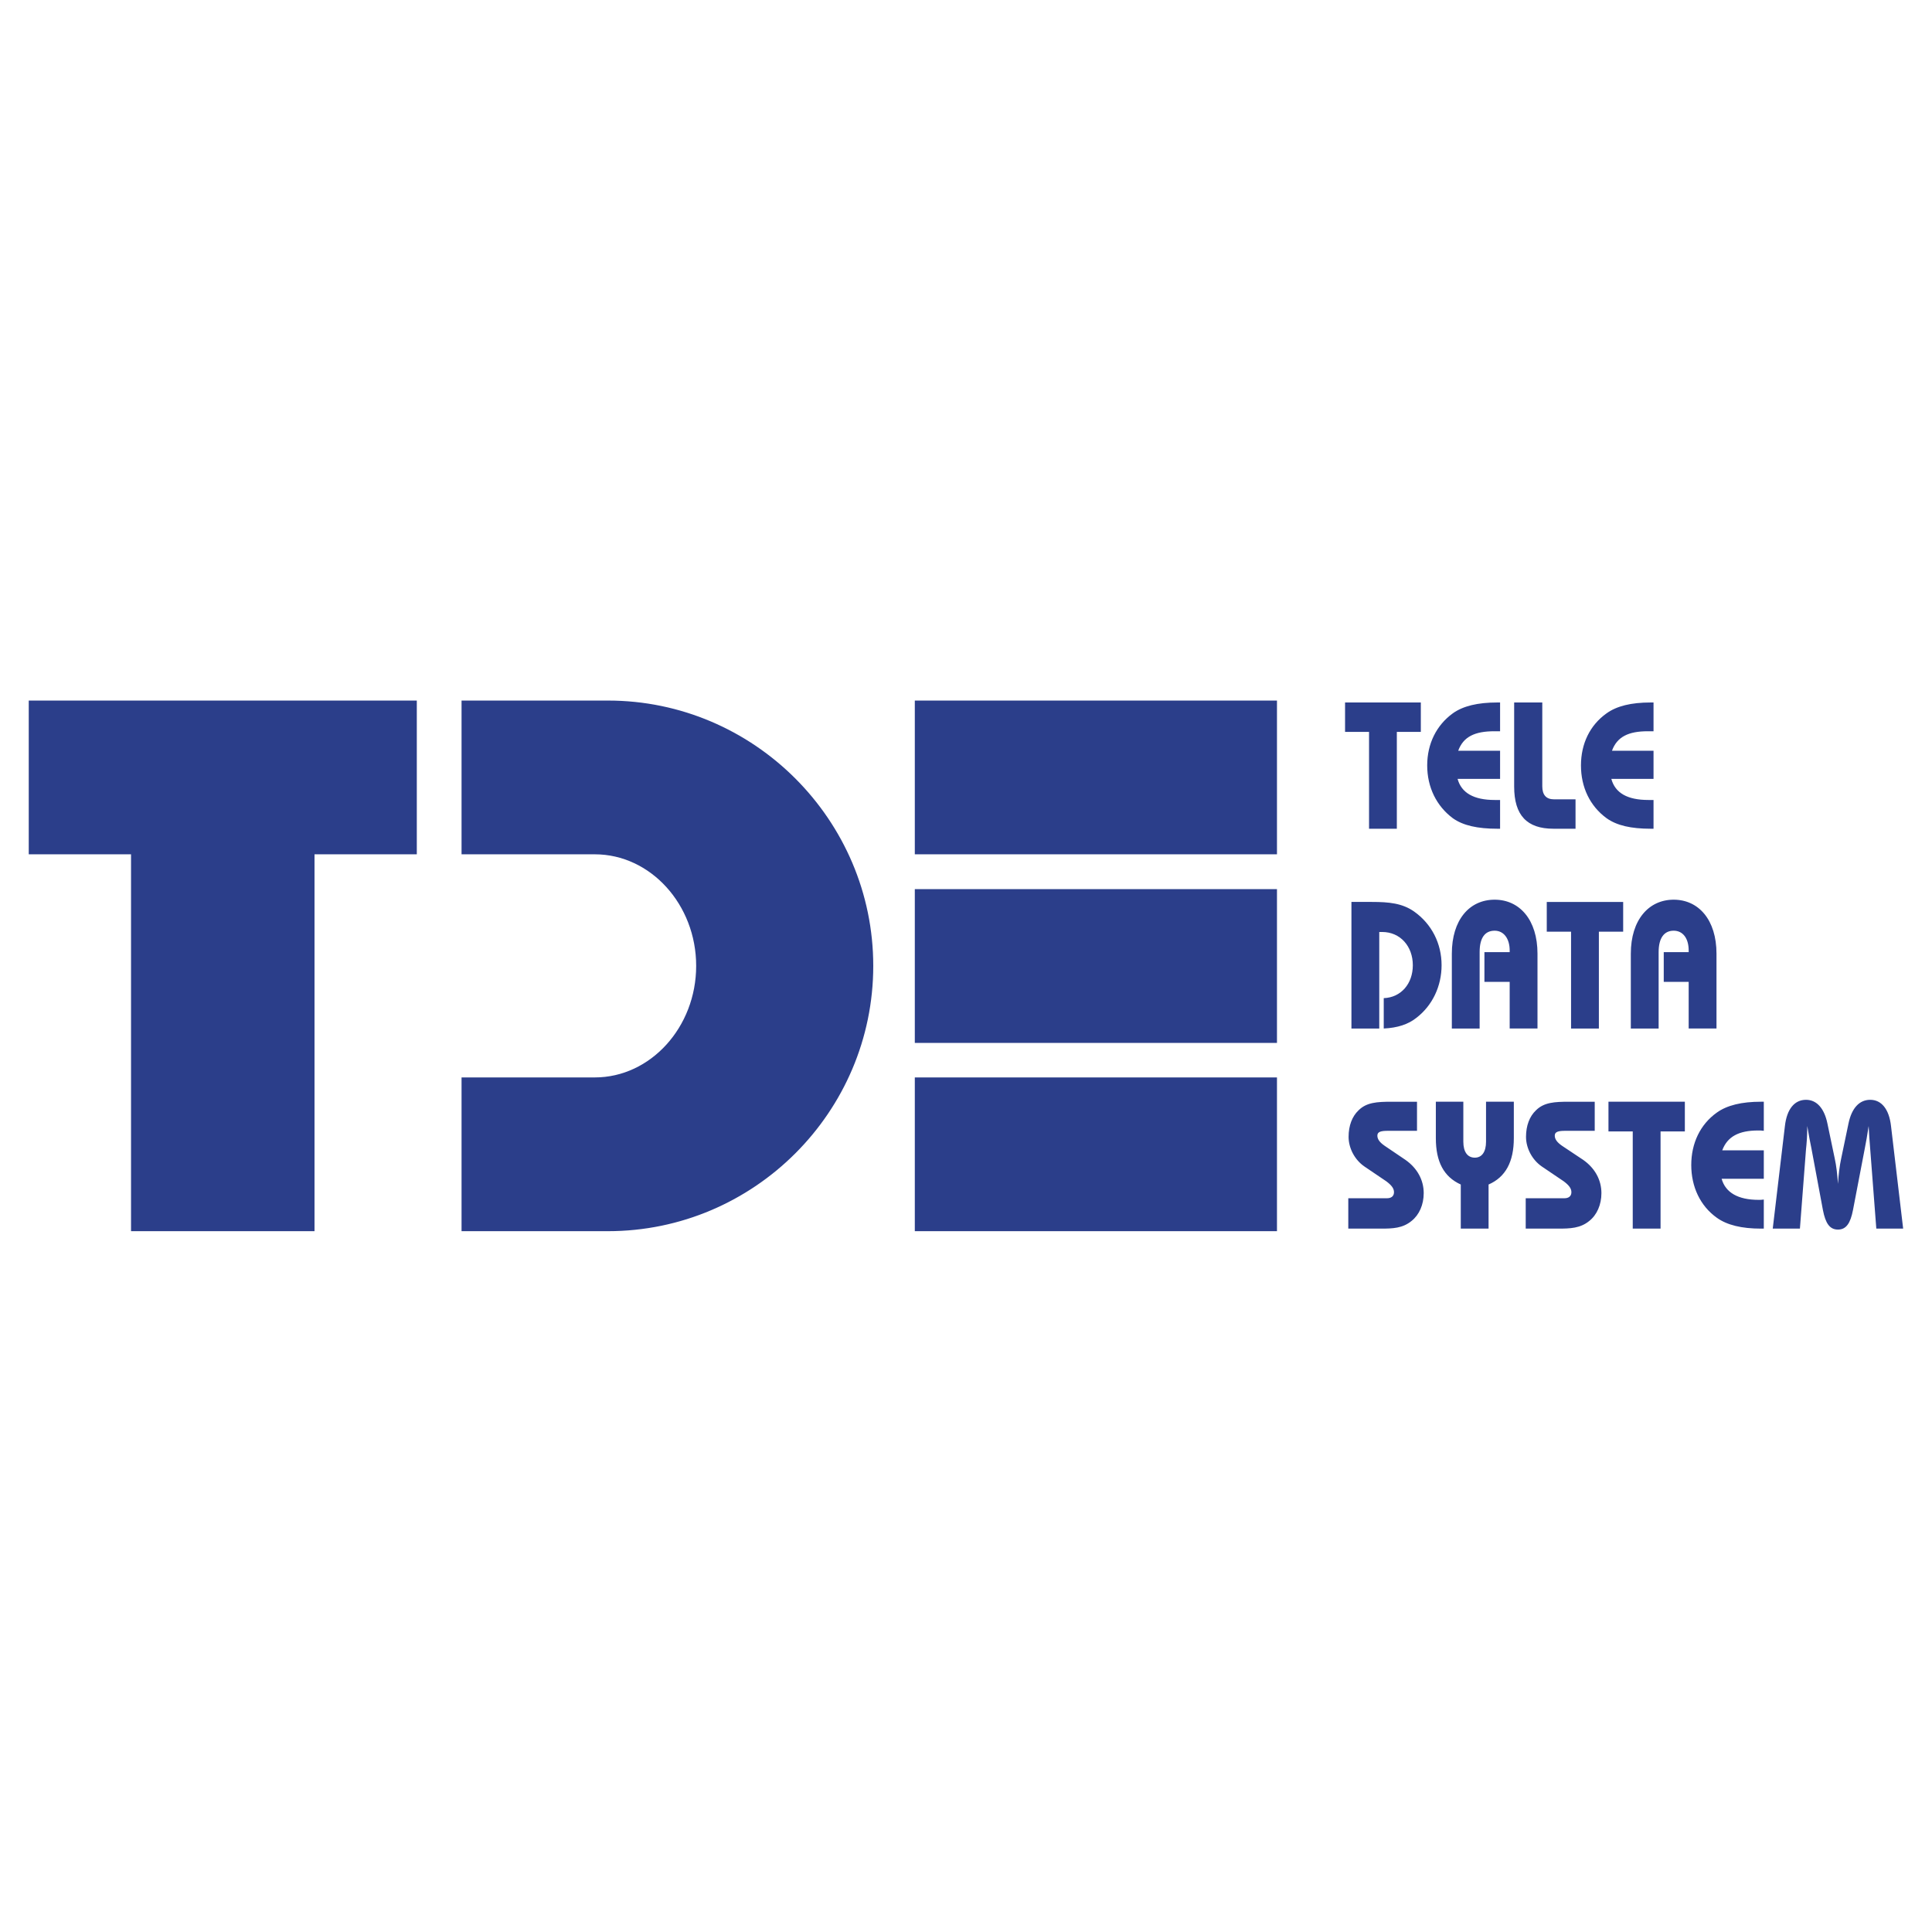
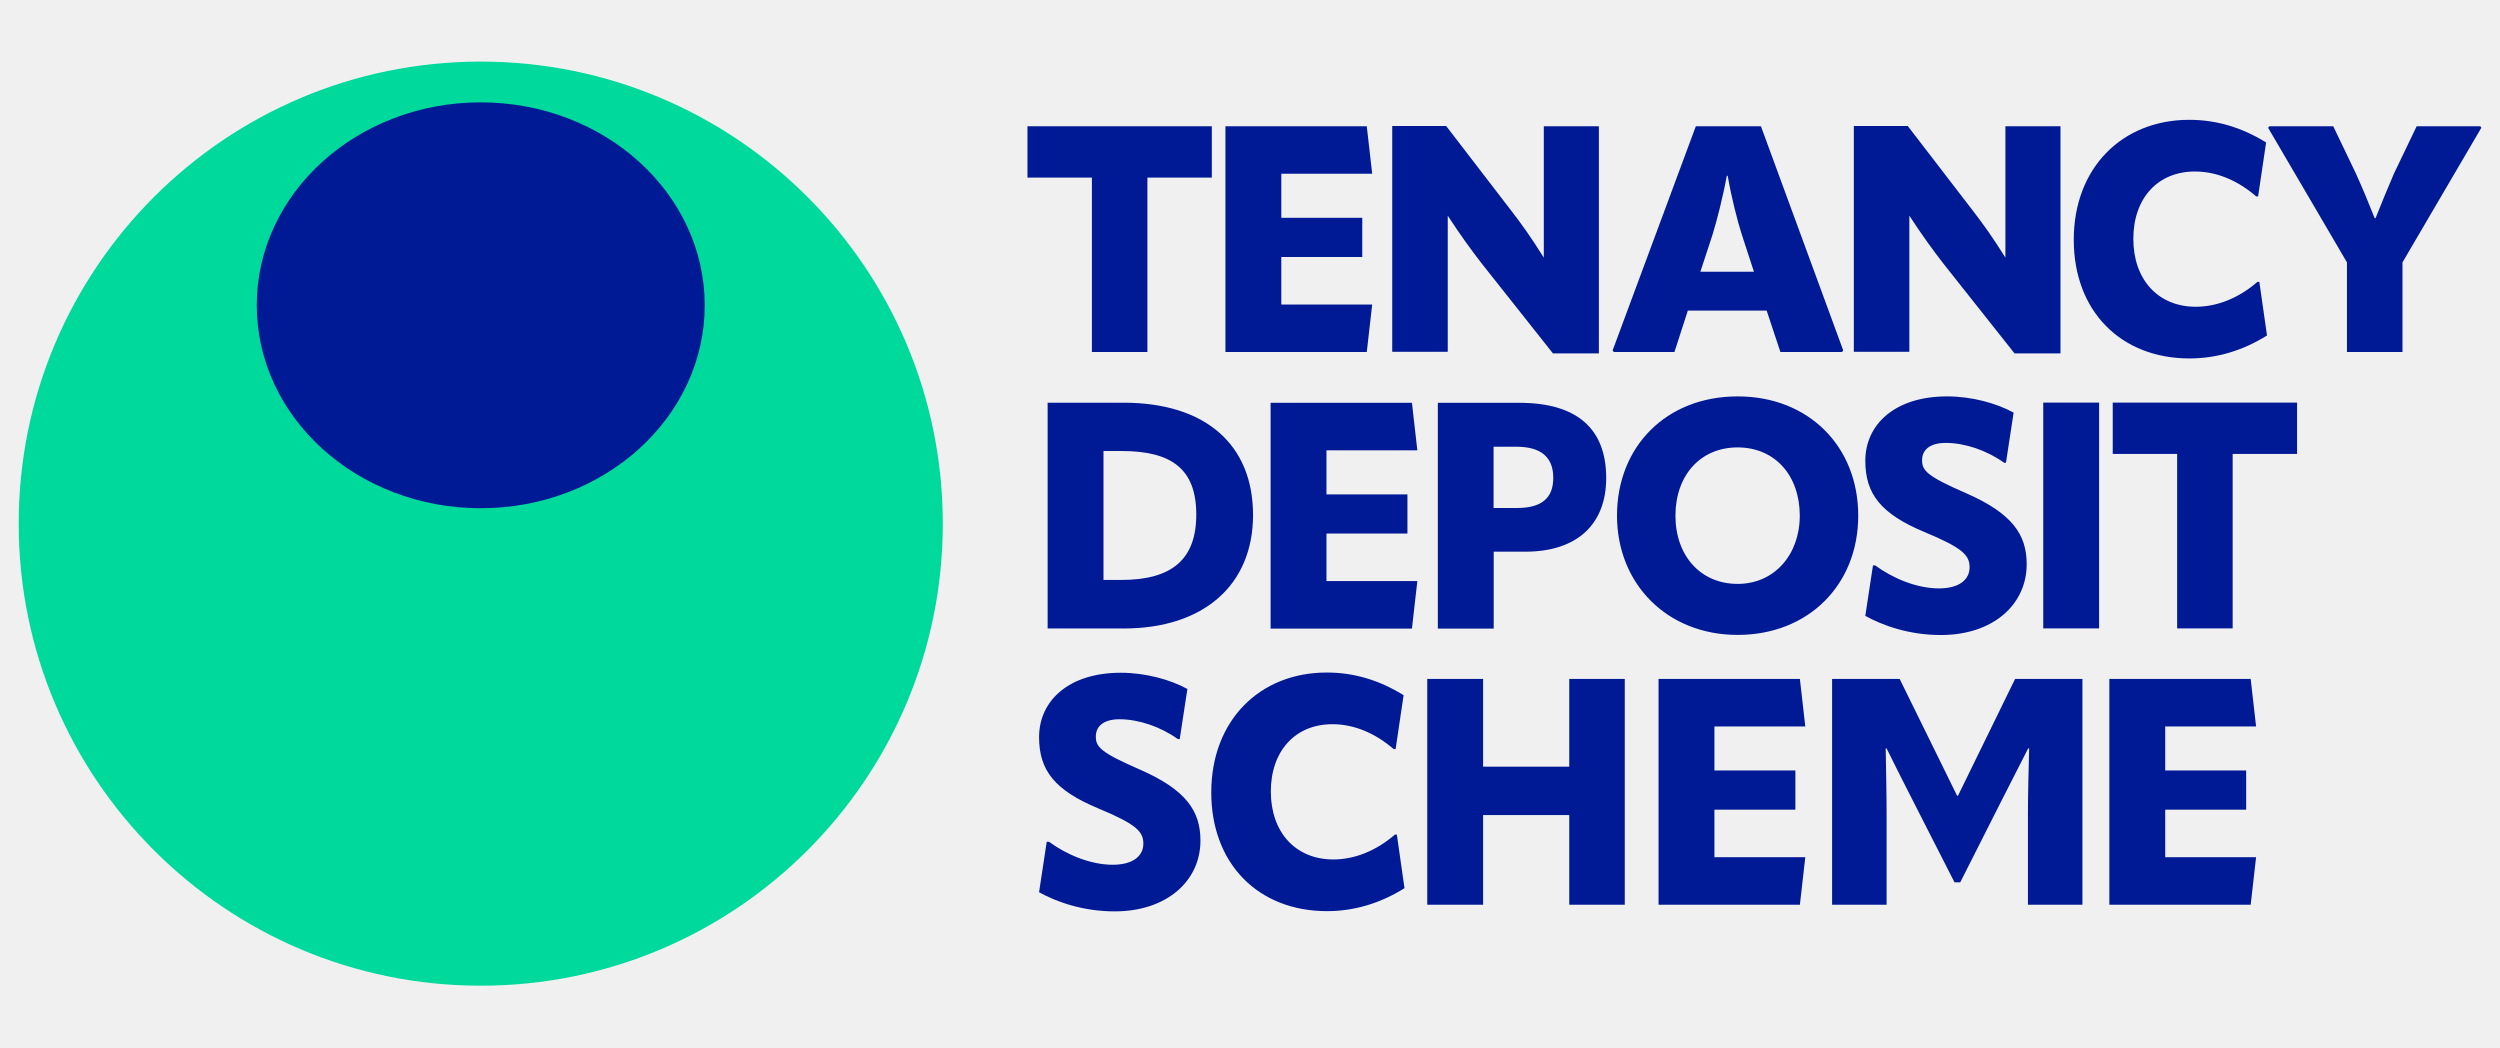
- <svg xmlns="http://www.w3.org/2000/svg" width="2500" height="2500" viewBox="0 0 192.756 192.756">
-   <g fill-rule="evenodd" clip-rule="evenodd">
-     <path fill="#fff" d="M0 0h192.756v192.756H0V0z" />
-     <path d="M139.363 73.021h2.393v-2.934h-7.559v2.934h2.393v9.663h2.773v-9.663zm10.301 9.663v-2.87h-.541c-2.074 0-3.318-.702-3.699-2.105h4.24v-2.807h-4.178c.51-1.403 1.658-1.945 3.604-1.945h.574v-2.87h-.287c-1.945 0-3.412.351-4.432 1.084-1.627 1.18-2.553 3.029-2.553 5.198 0 2.168.926 4.05 2.553 5.262 1.02.733 2.486 1.052 4.432 1.052h.287v.001zm1.404-12.598v8.388c0 2.87 1.275 4.209 3.922 4.209h2.201V79.75h-2.137c-.799 0-1.18-.446-1.18-1.308v-8.355h-2.806v-.001zm13.905 12.598v-2.87h-.51c-2.105 0-3.318-.702-3.701-2.105h4.211v-2.807h-4.146c.51-1.403 1.658-1.945 3.572-1.945h.574v-2.87h-.287c-1.945 0-3.381.351-4.4 1.084-1.66 1.18-2.553 3.029-2.553 5.198 0 2.168.893 4.05 2.553 5.262 1.02.733 2.455 1.052 4.4 1.052h.287v.001zm-30.139 19.932h2.775v-9.632h.287c1.818 0 3.062 1.436 3.062 3.316 0 1.851-1.182 3.222-2.902 3.285v3.03c1.371-.064 2.455-.415 3.283-1.085 1.564-1.212 2.488-3.125 2.488-5.23 0-2.168-.988-4.114-2.742-5.357-1.18-.829-2.52-.957-4.211-.957h-2.041v12.63h.001zm10.016 0h2.773v-7.623c0-1.403.51-2.137 1.5-2.137.893 0 1.498.765 1.498 1.977v.16h-2.52v2.966h2.52v4.656h2.775v-7.463c0-3.381-1.787-5.39-4.273-5.39-2.52 0-4.273 2.009-4.273 5.39v7.464zm14.67-9.663h2.424v-2.966h-7.623v2.966h2.424v9.664h2.775v-9.664zm3.187 9.663h2.775v-7.623c0-1.403.543-2.137 1.5-2.137.924 0 1.498.765 1.498 1.977v.16h-2.488v2.966h2.488v4.656h2.775v-7.463c0-3.381-1.787-5.39-4.273-5.39-2.488 0-4.275 2.009-4.275 5.39v7.464zm-28.191 19.964h3.254c1.18 0 2.168-.032 3.061-.766.766-.605 1.213-1.627 1.213-2.774 0-1.308-.639-2.487-1.818-3.317l-2.072-1.402c-.512-.352-.734-.67-.734-1.021 0-.382.352-.478 1.053-.478h2.902v-2.902h-2.52c-1.467 0-2.52.063-3.316.861-.639.605-.99 1.53-.99 2.646s.607 2.296 1.596 2.966l2.168 1.467c.51.383.766.702.766 1.085s-.256.605-.701.605h-3.859v3.03h-.003zm11.48-12.661h-2.742v3.636c0 2.359.797 3.858 2.488 4.624v4.401h2.773v-4.401c1.691-.733 2.52-2.265 2.52-4.624v-3.636h-2.773v3.986c0 1.021-.416 1.595-1.117 1.595-.732 0-1.148-.574-1.148-1.595v-3.986h-.001zm6.221 12.661h3.252c1.18 0 2.201-.032 3.094-.766.766-.605 1.211-1.627 1.211-2.774 0-1.308-.637-2.487-1.816-3.317l-2.105-1.402c-.51-.352-.734-.67-.734-1.021 0-.382.352-.478 1.053-.478h2.934v-2.902h-2.551c-1.467 0-2.52.063-3.316.861-.639.605-.988 1.53-.988 2.646s.605 2.296 1.594 2.966l2.17 1.467c.51.383.764.702.764 1.085s-.254.605-.701.605h-3.857v3.03h-.004zm13.457-9.695h2.424v-2.966h-7.621v2.966h2.422v9.695h2.775v-9.695zm10.301 9.695v-2.902c-.16.032-.35.032-.51.032-2.072 0-3.316-.734-3.699-2.105h4.209v-2.838h-4.146c.512-1.372 1.658-1.978 3.572-1.978.191 0 .383 0 .574.032v-2.902h-.287c-1.912 0-3.381.351-4.4 1.084-1.658 1.18-2.551 3.062-2.551 5.23s.893 4.082 2.551 5.262c1.02.733 2.488 1.085 4.4 1.085h.287zm.892 0h2.711l.607-7.909c.062-.574.127-1.34.127-2.328.158.925.287 1.658.414 2.232l1.148 6.155c.254 1.307.67 1.945 1.498 1.945.83 0 1.244-.639 1.5-1.945l1.18-6.155c.127-.638.256-1.371.383-2.232.031.733.096 1.499.158 2.328l.607 7.909h2.678l-1.211-10.237c-.191-1.69-.957-2.615-2.074-2.615-1.084 0-1.85.829-2.168 2.36l-.732 3.508c-.16.733-.256 1.562-.32 2.52-.062-.957-.158-1.786-.318-2.52l-.734-3.508c-.318-1.531-1.084-2.36-2.135-2.36-1.148 0-1.914.925-2.105 2.615l-1.214 10.237zM13.073 122.835h18.306v-37.6h10.206v-15.34H2.868v15.34h10.205v37.6zm32.976 0h14.606c14.575 0 26.47-11.896 26.47-26.47 0-14.543-11.896-26.47-26.47-26.47H46.049v15.34h13.298c5.549 0 10.11 5.007 10.11 11.13 0 6.123-4.561 11.13-10.11 11.13H46.049v15.34zm45.222 0h36.133v-15.34H91.271v15.34zm0-18.784h36.133v-15.34H91.271v15.34zm0-18.816h36.133v-15.34H91.271v15.34z" fill="#2b3e8a" />
+ <svg xmlns="http://www.w3.org/2000/svg" id="Layer_1" width="222" height="93" viewBox="0 0 222 93">
+   <defs>
+     <style>.cls-1{fill:#001a96;}.cls-2{fill:#00d99c;}</style>
+   </defs>
+   <g>
+     <path class="cls-2" d="m83.72,46.5c0,22.66-18.37,41.03-41.03,41.03S1.66,69.16,1.66,46.5,20.03,5.47,42.69,5.47s41.03,18.37,41.03,41.03" />
+     <path class="cls-1" d="m62.58,27.11c0-9.95-8.9-18.02-19.89-18.02s-19.89,8.07-19.89,18.02,8.9,18.02,19.89,18.02,19.89-8.07,19.89-18.02" />
  </g>
+   <path class="cls-1" d="m107.61,11.21v4.56h-5.72v15.49h-4.93v-15.49h-5.72v-4.56h16.37Zm6.17,11.61v4.22h8.07l-.48,4.22h-12.55V11.21h12.55l.48,4.22h-8.07v3.91h7.19v3.48s-7.19,0-7.19,0Zm42.59-11.61l7.31,19.91-.11.14h-5.47l-1.22-3.68h-7l-1.19,3.68h-5.38l-.11-.14,7.39-19.91h5.78Zm-5.38,12.92h4.76l-1.08-3.31c-.4-1.25-.93-3.34-1.25-5.21h-.08c-.34,1.87-.88,3.97-1.27,5.24l-1.08,3.29h0Zm33.16-2.84c0-6.4,4.31-10.65,10.25-10.65,2.44,0,4.67.68,6.83,2.01l-.71,4.79h-.17c-1.67-1.44-3.54-2.21-5.44-2.21-3.31,0-5.47,2.38-5.47,5.98s2.18,6.03,5.55,6.03c1.87,0,3.8-.76,5.47-2.21h.17l.68,4.76c-2.12,1.33-4.45,2.04-6.88,2.04-6.12,0-10.28-4.22-10.28-10.54h0Zm23.04-10.08l2.01,4.19c.68,1.5,1.1,2.55,1.67,3.97h.08c.57-1.42.99-2.46,1.64-3.97l2.01-4.19h5.66l.08.14-7,11.95v7.96h-4.93v-7.96l-7-11.95.11-.14h5.67Zm-114.16,44.6v-20.05h6.74c7.34,0,11.5,3.77,11.5,9.97s-4.36,10.08-11.5,10.08h-6.74Zm4.96-4.31h1.56c4.47,0,6.68-1.78,6.68-5.81s-2.18-5.64-6.63-5.64h-1.61v11.44h0Zm19.8-4.12v4.22h8.07l-.48,4.22h-12.55v-20.05h12.55l.48,4.22h-8.07v3.91h7.19v3.48s-7.19,0-7.19,0Zm24.84-4.93c0,4.05-2.52,6.54-7.19,6.54h-2.8v6.83h-4.96v-20.05h7.25c5.13,0,7.7,2.32,7.7,6.68h0Zm-7.93,2.66c2.21,0,3.23-.88,3.23-2.69s-1.08-2.75-3.26-2.75h-2.04v5.44h2.07,0Zm8.89.68c0-6.15,4.39-10.59,10.71-10.59s10.71,4.45,10.71,10.59-4.42,10.59-10.71,10.59-10.71-4.56-10.71-10.59Zm16.23,0c0-3.57-2.21-6.06-5.52-6.06s-5.52,2.49-5.52,6.06,2.24,6.06,5.52,6.06,5.52-2.61,5.52-6.06Zm5.82,8.89l.68-4.47h.2c1.5,1.1,3.63,2.04,5.66,2.04,1.81,0,2.72-.79,2.72-1.87s-.62-1.73-4.02-3.14c-3.85-1.61-5.24-3.37-5.24-6.32,0-3.23,2.63-5.72,7.25-5.72,2.24,0,4.42.62,5.92,1.44l-.68,4.45h-.17c-1.53-1.1-3.48-1.76-5.18-1.76-1.44,0-2.1.65-2.1,1.53,0,.93.42,1.42,3.94,2.95,4.05,1.78,5.35,3.65,5.35,6.29,0,3.6-3,6.29-7.62,6.29-2.83,0-5.18-.85-6.71-1.7h0Zm15.8-18.93h4.96v20.05h-4.96v-20.05Zm22.54,0v4.56h-5.72v15.49h-4.93v-15.49h-5.72v-4.56s16.37,0,16.37,0Zm-111.71,43.47l.68-4.47h.2c1.5,1.1,3.63,2.04,5.66,2.04,1.81,0,2.72-.79,2.72-1.87s-.62-1.73-4.02-3.14c-3.85-1.61-5.24-3.37-5.24-6.32,0-3.23,2.63-5.72,7.25-5.72,2.24,0,4.42.62,5.92,1.44l-.68,4.45h-.17c-1.53-1.1-3.48-1.76-5.18-1.76-1.44,0-2.1.65-2.1,1.53,0,.93.42,1.42,3.94,2.95,4.05,1.78,5.35,3.65,5.35,6.29,0,3.6-3,6.29-7.62,6.29-2.83,0-5.18-.85-6.71-1.7h0Zm15.29-8.85c0-6.4,4.31-10.65,10.25-10.65,2.44,0,4.67.68,6.83,2.01l-.71,4.79h-.17c-1.67-1.44-3.54-2.21-5.44-2.21-3.31,0-5.47,2.38-5.47,5.98s2.18,6.03,5.55,6.03c1.87,0,3.8-.76,5.47-2.21h.17l.68,4.76c-2.12,1.33-4.45,2.04-6.88,2.04-6.12,0-10.28-4.22-10.28-10.54h0Zm31.79-10.08h4.93v20.05h-4.93v-7.96h-7.65v7.96h-4.96v-20.05h4.96v7.79h7.65v-7.79Zm12.89,11.61v4.22h8.07l-.48,4.22h-12.55v-20.05h12.55l.48,4.22h-8.07v3.91h7.19v3.48h-7.19,0Zm10.45,8.44v-20.05h6l5.1,10.37h.08l5.07-10.37h5.98v20.05h-4.84v-7.96c0-1.95.06-3.97.11-5.92h-.09l-2.38,4.67-3.65,7.22h-.51l-3.68-7.22c-.79-1.56-1.59-3.12-2.35-4.67h-.08c.03,1.95.08,3.97.08,5.92v7.96h-4.84Zm29.58-8.44v4.22h8.07l-.48,4.22h-12.55v-20.05h12.55l.48,4.22h-8.07v3.91h7.19v3.48h-7.19,0Zm-55.18-60.71v11.69c-1.14-1.83-2.03-3.06-2.92-4.21l-5.75-7.48h-4.79v20.05h4.93v-12.09c1.18,1.82,2.09,3.04,2.97,4.19l6.37,8.04h4.08V11.21h-4.9,0Zm40.99,0v11.69c-1.14-1.83-2.03-3.06-2.92-4.21l-5.75-7.48h-4.79v20.05h4.93v-12.09c1.18,1.82,2.09,3.04,2.97,4.19l6.37,8.04h4.08V11.21h-4.9,0Z" />
</svg>
